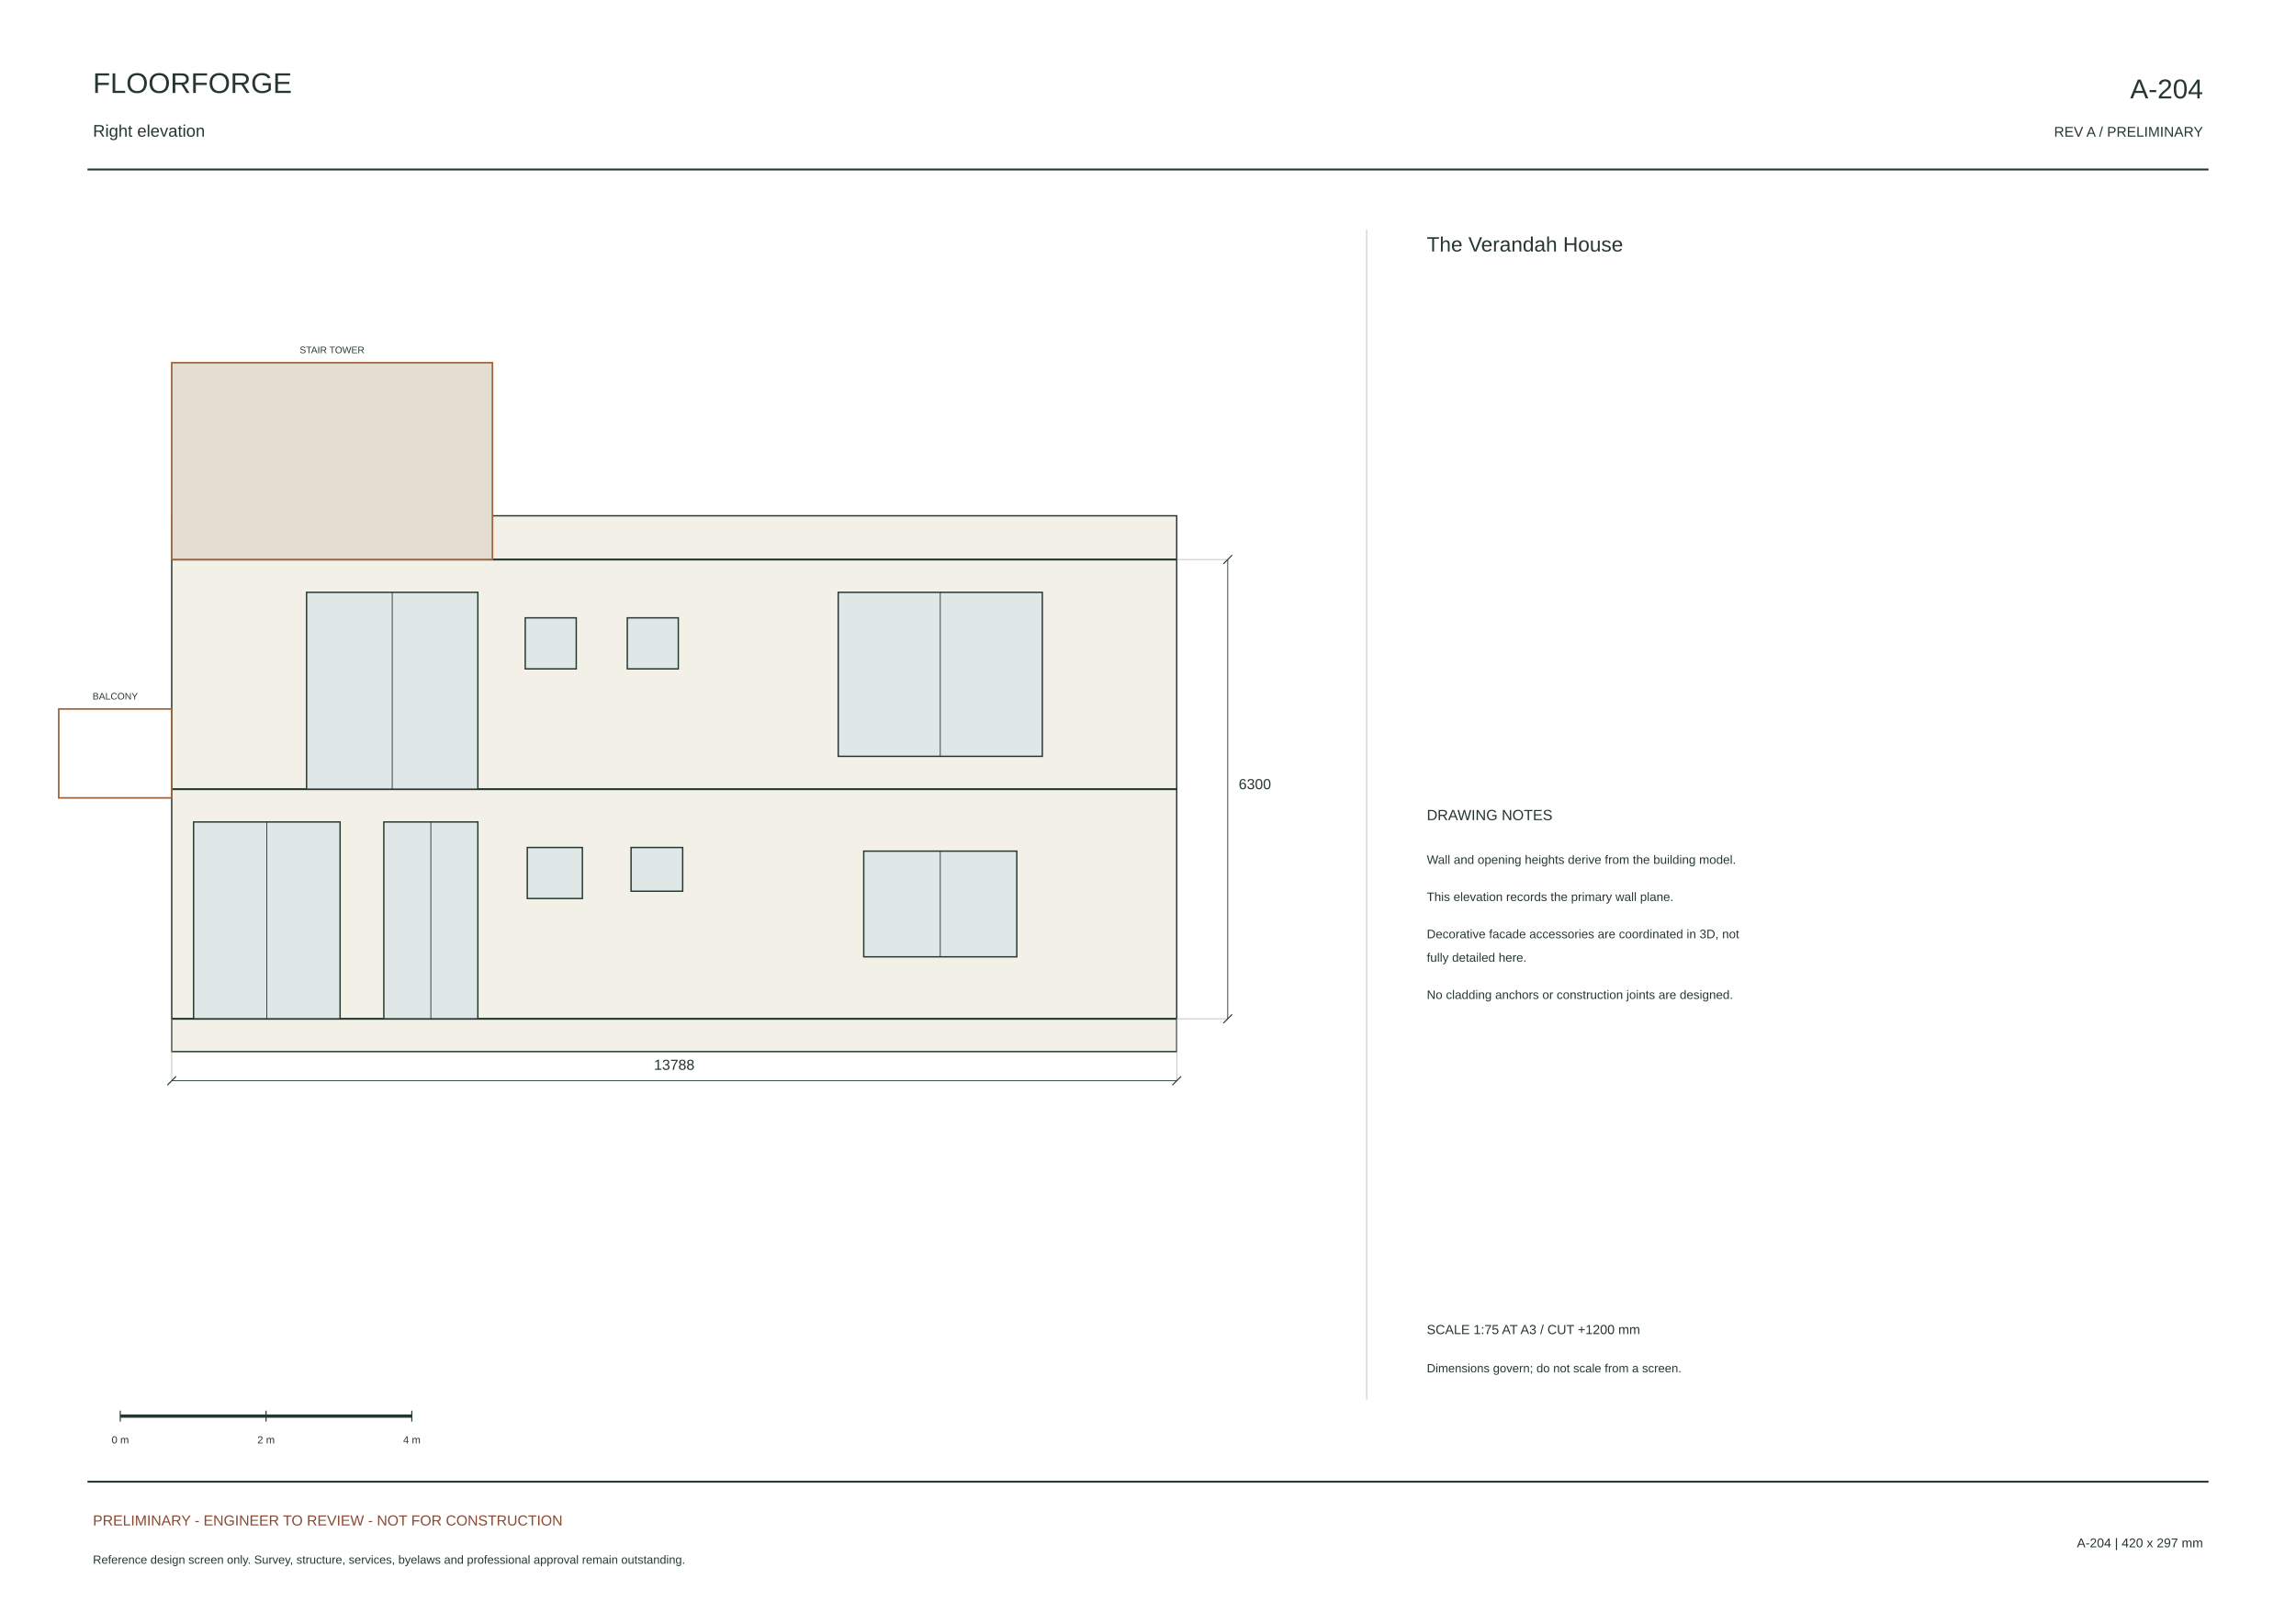
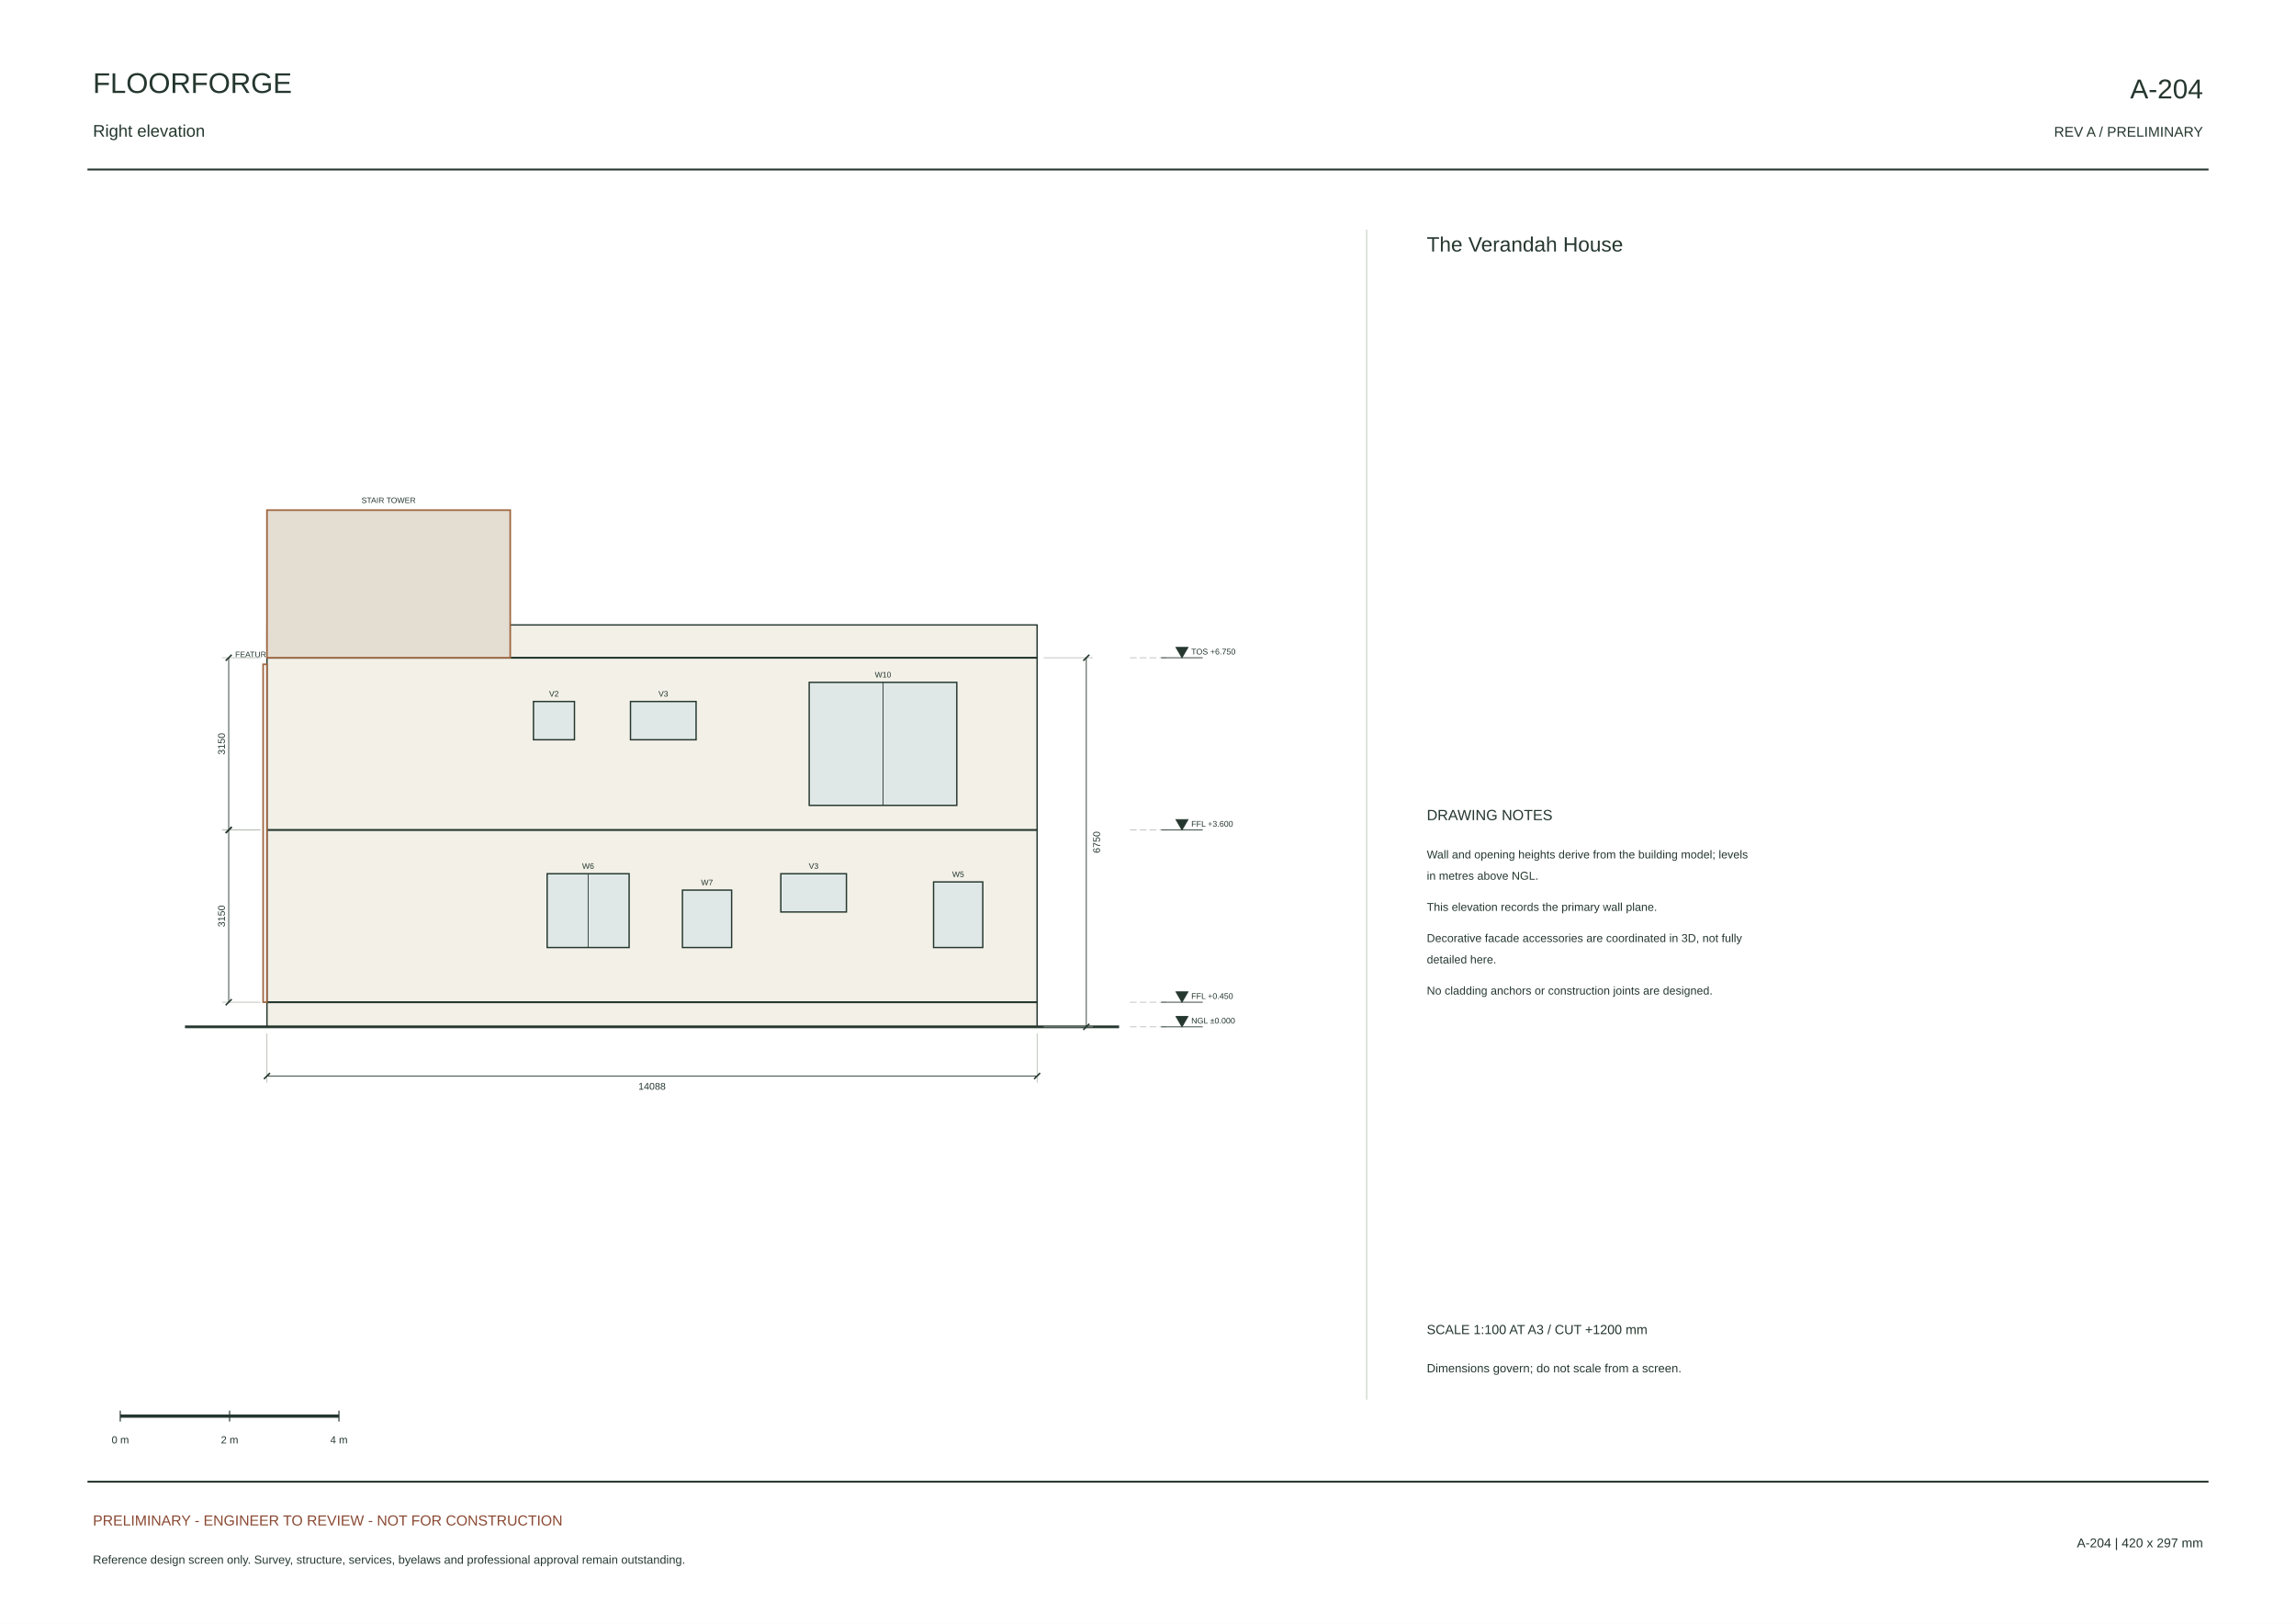
<svg xmlns="http://www.w3.org/2000/svg" width="420mm" height="297mm" viewBox="0 0 420 297">
  <rect width="420" height="297" fill="white" />
  <g font-family="Arial,Helvetica,sans-serif">
    <path d="M 16 31 H 404 M 16 271 H 404" stroke="#25372f" stroke-width=".35" />
    <text x="17" y="17" fill="#25372f" font-size="5.2" text-anchor="start">FLOORFORGE</text>
    <text x="17" y="25" fill="#25372f" font-size="3.1" text-anchor="start">Right elevation</text>
    <text x="403" y="18" fill="#25372f" font-size="5" text-anchor="end">A-204</text>
    <text x="403" y="25" fill="#25372f" font-size="2.6" text-anchor="end">REV A / PRELIMINARY</text>
-     <polygon points="31.413,192.333 215.253,192.333 215.253,94.333 31.413,94.333" fill="#f2f0e7" stroke="#25372f" stroke-width="0.25" />
-     <path d="M 31.413 186.333 L 215.253 186.333" fill="none" stroke="#25372f" stroke-width="0.35" />
-     <path d="M 31.413 144.333 L 215.253 144.333" fill="none" stroke="#25372f" stroke-width="0.35" />
-     <path d="M 31.413 102.333 L 215.253 102.333" fill="none" stroke="#25372f" stroke-width="0.35" />
-     <polygon points="35.413,186.333 62.213,186.333 62.213,150.333 35.413,150.333" fill="#dfe8e7" stroke="#25372f" stroke-width="0.25" />
-     <path d="M 48.813 186.333 L 48.813 150.333" fill="none" stroke="#25372f" stroke-width="0.15" />
-     <polygon points="70.213,186.333 87.413,186.333 87.413,150.333 70.213,150.333" fill="#dfe8e7" stroke="#25372f" stroke-width="0.25" />
-     <path d="M 78.813 186.333 L 78.813 150.333" fill="none" stroke="#25372f" stroke-width="0.15" />
-     <polygon points="96.453,164.333 106.533,164.333 106.533,155 96.453,155" fill="#dfe8e7" stroke="#25372f" stroke-width="0.25" />
-     <polygon points="115.44,163 124.88,163 124.88,155 115.44,155" fill="#dfe8e7" stroke="#25372f" stroke-width="0.25" />
-     <polygon points="158,175 186,175 186,155.667 158,155.667" fill="#dfe8e7" stroke="#25372f" stroke-width="0.25" />
-     <path d="M 172 175 L 172 155.667" fill="none" stroke="#25372f" stroke-width="0.15" />
-     <polygon points="56.08,144.333 87.413,144.333 87.413,108.333 56.08,108.333" fill="#dfe8e7" stroke="#25372f" stroke-width="0.25" />
-     <path d="M 71.747 144.333 L 71.747 108.333" fill="none" stroke="#25372f" stroke-width="0.15" />
-     <polygon points="96.08,122.333 105.413,122.333 105.413,113 96.08,113" fill="#dfe8e7" stroke="#25372f" stroke-width="0.25" />
-     <polygon points="114.747,122.333 124.08,122.333 124.08,113 114.747,113" fill="#dfe8e7" stroke="#25372f" stroke-width="0.25" />
-     <polygon points="153.333,138.333 190.667,138.333 190.667,108.333 153.333,108.333" fill="#dfe8e7" stroke="#25372f" stroke-width="0.25" />
-     <path d="M 172 138.333 L 172 108.333" fill="none" stroke="#25372f" stroke-width="0.15" />
-     <polygon points="10.747,145.933 31.413,145.933 31.413,129.667 10.747,129.667" fill="none" stroke="#9e653f" stroke-width="0.3" />
-     <text x="21.08" y="127.933" fill="#25372f" font-size="1.733" text-anchor="middle">BALCONY</text>
-     <polygon points="31.413,102.333 90.08,102.333 90.08,66.333 31.413,66.333" fill="#e3ddd2" stroke="#9e653f" stroke-width="0.3" />
-     <text x="60.747" y="64.6" fill="#25372f" font-size="1.733" text-anchor="middle">STAIR TOWER</text>
-     <path d="M 31.413 186.333 L 31.413 197.667" fill="none" stroke="#a8afa4" stroke-width="0.12" />
-     <path d="M 215.253 186.333 L 215.253 197.667" fill="none" stroke="#a8afa4" stroke-width="0.12" />
-     <path d="M 31.413 197.667 L 215.253 197.667" fill="none" stroke="#25372f" stroke-width="0.15" />
-     <path d="M 30.613 198.467 L 32.213 196.867" fill="none" stroke="#25372f" stroke-width="0.2" />
-     <path d="M 214.453 198.467 L 216.053 196.867" fill="none" stroke="#25372f" stroke-width="0.2" />
-     <text x="123.333" y="195.667" fill="#25372f" font-size="2.667" text-anchor="middle">13788</text>
-     <path d="M 215.253 186.333 L 224.587 186.333" fill="none" stroke="#a8afa4" stroke-width="0.12" />
-     <path d="M 215.253 102.333 L 224.587 102.333" fill="none" stroke="#a8afa4" stroke-width="0.12" />
-     <path d="M 224.587 186.333 L 224.587 102.333" fill="none" stroke="#25372f" stroke-width="0.15" />
-     <path d="M 223.787 187.133 L 225.387 185.533" fill="none" stroke="#25372f" stroke-width="0.2" />
-     <path d="M 223.787 103.133 L 225.387 101.533" fill="none" stroke="#25372f" stroke-width="0.2" />
-     <text x="226.587" y="144.333" fill="#25372f" font-size="2.667" text-anchor="start">6300</text>
+     <polygon points="48.835,187.8 189.715,187.8 189.715,114.3 48.835,114.3" fill="#f2f0e7" stroke="#25372f" stroke-width="0.25" />
+     <path d="M 33.835 187.8 L 204.715 187.8" fill="none" stroke="#25372f" stroke-width="0.5" />
+     <path d="M 48.835 183.3 L 189.715 183.3" fill="none" stroke="#25372f" stroke-width="0.35" />
+     <path d="M 48.835 151.8 L 189.715 151.8" fill="none" stroke="#25372f" stroke-width="0.35" />
+     <path d="M 48.835 120.3 L 189.715 120.3" fill="none" stroke="#25372f" stroke-width="0.35" />
+     <polygon points="100.085,173.3 115.085,173.3 115.085,159.8 100.085,159.8" fill="#dfe8e7" stroke="#25372f" stroke-width="0.25" />
+     <path d="M 107.585 173.3 L 107.585 159.8" fill="none" stroke="#25372f" stroke-width="0.15" />
+     <text x="107.585" y="158.9" fill="#25372f" font-size="1.45" text-anchor="middle">W6</text>
+     <polygon points="124.835,173.3 133.835,173.3 133.835,162.8 124.835,162.8" fill="#dfe8e7" stroke="#25372f" stroke-width="0.25" />
+     <text x="129.335" y="161.9" fill="#25372f" font-size="1.45" text-anchor="middle">W7</text>
+     <polygon points="142.835,166.8 154.835,166.8 154.835,159.8 142.835,159.8" fill="#dfe8e7" stroke="#25372f" stroke-width="0.25" />
+     <text x="148.835" y="158.9" fill="#25372f" font-size="1.45" text-anchor="middle">V3</text>
+     <polygon points="170.775,173.3 179.775,173.3 179.775,161.3 170.775,161.3" fill="#dfe8e7" stroke="#25372f" stroke-width="0.25" />
+     <text x="175.275" y="160.4" fill="#25372f" font-size="1.45" text-anchor="middle">W5</text>
+     <polygon points="97.585,135.3 105.085,135.3 105.085,128.3 97.585,128.3" fill="#dfe8e7" stroke="#25372f" stroke-width="0.25" />
+     <text x="101.335" y="127.4" fill="#25372f" font-size="1.45" text-anchor="middle">V2</text>
+     <polygon points="115.335,135.3 127.335,135.3 127.335,128.3 115.335,128.3" fill="#dfe8e7" stroke="#25372f" stroke-width="0.25" />
+     <text x="121.335" y="127.4" fill="#25372f" font-size="1.45" text-anchor="middle">V3</text>
+     <polygon points="148.025,147.3 175.025,147.3 175.025,124.8 148.025,124.8" fill="#dfe8e7" stroke="#25372f" stroke-width="0.25" />
+     <path d="M 161.525 147.3 L 161.525 124.8" fill="none" stroke="#25372f" stroke-width="0.15" />
+     <text x="161.525" y="123.9" fill="#25372f" font-size="1.45" text-anchor="middle">W10</text>
+     <polygon points="48.135,183.3 48.835,183.3 48.835,121.5 48.135,121.5" fill="none" stroke="#9e653f" stroke-width="0.3" />
+     <text x="48.485" y="120.2" fill="#25372f" font-size="1.45" text-anchor="middle">FEATURE WALL</text>
+     <polygon points="48.835,120.3 93.335,120.3 93.335,93.3 48.835,93.3" fill="#e3ddd2" stroke="#9e653f" stroke-width="0.3" />
+     <text x="71.085" y="92" fill="#25372f" font-size="1.45" text-anchor="middle">STAIR TOWER</text>
+     <path d="M 48.835 189 L 48.835 198" fill="none" stroke="#a8afa4" stroke-width="0.12" />
+     <path d="M 189.715 189 L 189.715 198" fill="none" stroke="#a8afa4" stroke-width="0.12" />
+     <path d="M 48.835 196.8 L 189.715 196.8" fill="none" stroke="#25372f" stroke-width="0.15" />
+     <path d="M 48.285 197.35 L 49.385 196.25" fill="none" stroke="#25372f" stroke-width="0.28" />
+     <path d="M 189.165 197.35 L 190.265 196.25" fill="none" stroke="#25372f" stroke-width="0.28" />
+     <text x="119.275" y="199.3" fill="#25372f" font-size="1.8" text-anchor="middle">14088</text>
+     <path d="M 190.915 187.8 L 199.915 187.8" fill="none" stroke="#a8afa4" stroke-width="0.12" />
+     <path d="M 190.915 120.3 L 199.915 120.3" fill="none" stroke="#a8afa4" stroke-width="0.12" />
+     <path d="M 198.715 187.8 L 198.715 120.3" fill="none" stroke="#25372f" stroke-width="0.15" />
+     <path d="M 198.165 188.35 L 199.265 187.25" fill="none" stroke="#25372f" stroke-width="0.28" />
+     <path d="M 198.165 120.85 L 199.265 119.75" fill="none" stroke="#25372f" stroke-width="0.28" />
+     <text x="201.215" y="154.05" fill="#25372f" font-size="1.8" text-anchor="middle" transform="rotate(-90.0 201.215 154.05)">6750</text>
+     <path d="M 47.635 183.3 L 40.635 183.3" fill="none" stroke="#a8afa4" stroke-width="0.12" />
+     <path d="M 47.635 151.8 L 40.635 151.8" fill="none" stroke="#a8afa4" stroke-width="0.12" />
+     <path d="M 41.835 183.3 L 41.835 151.8" fill="none" stroke="#25372f" stroke-width="0.15" />
+     <path d="M 41.285 183.85 L 42.385 182.75" fill="none" stroke="#25372f" stroke-width="0.28" />
+     <path d="M 41.285 152.35 L 42.385 151.25" fill="none" stroke="#25372f" stroke-width="0.28" />
+     <text x="41.135" y="167.55" fill="#25372f" font-size="1.8" text-anchor="middle" transform="rotate(-90.0 41.135 167.55)">3150</text>
+     <path d="M 47.635 151.8 L 40.635 151.8" fill="none" stroke="#a8afa4" stroke-width="0.12" />
+     <path d="M 47.635 120.3 L 40.635 120.3" fill="none" stroke="#a8afa4" stroke-width="0.12" />
+     <path d="M 41.835 151.8 L 41.835 120.3" fill="none" stroke="#25372f" stroke-width="0.15" />
+     <path d="M 41.285 152.35 L 42.385 151.25" fill="none" stroke="#25372f" stroke-width="0.28" />
+     <path d="M 41.285 120.85 L 42.385 119.75" fill="none" stroke="#25372f" stroke-width="0.28" />
+     <text x="41.135" y="136.05" fill="#25372f" font-size="1.8" text-anchor="middle" transform="rotate(-90.0 41.135 136.05)">3150</text>
+     <path d="M 206.715 187.8 L 213.715 187.8" fill="none" stroke="#a8afa4" stroke-width="0.12" stroke-dasharray="1.2 .6" />
+     <polygon points="215.115,185.9 217.315,185.9 216.215,187.8" fill="#25372f" stroke="#25372f" stroke-width="0.15" />
+     <path d="M 212.415 187.8 L 220.015 187.8" fill="none" stroke="#25372f" stroke-width="0.15" />
+     <text x="217.915" y="187.2" fill="#25372f" font-size="1.5" text-anchor="start">NGL ±0.000</text>
+     <path d="M 206.715 183.3 L 213.715 183.3" fill="none" stroke="#a8afa4" stroke-width="0.12" stroke-dasharray="1.2 .6" />
+     <polygon points="215.115,181.4 217.315,181.4 216.215,183.3" fill="#25372f" stroke="#25372f" stroke-width="0.15" />
+     <path d="M 212.415 183.3 L 220.015 183.3" fill="none" stroke="#25372f" stroke-width="0.15" />
+     <text x="217.915" y="182.7" fill="#25372f" font-size="1.5" text-anchor="start">FFL +0.450</text>
+     <path d="M 206.715 151.8 L 213.715 151.8" fill="none" stroke="#a8afa4" stroke-width="0.12" stroke-dasharray="1.2 .6" />
+     <polygon points="215.115,149.9 217.315,149.9 216.215,151.8" fill="#25372f" stroke="#25372f" stroke-width="0.15" />
+     <path d="M 212.415 151.8 L 220.015 151.8" fill="none" stroke="#25372f" stroke-width="0.15" />
+     <text x="217.915" y="151.2" fill="#25372f" font-size="1.5" text-anchor="start">FFL +3.600</text>
+     <path d="M 206.715 120.3 L 213.715 120.3" fill="none" stroke="#a8afa4" stroke-width="0.12" stroke-dasharray="1.2 .6" />
+     <polygon points="215.115,118.4 217.315,118.4 216.215,120.3" fill="#25372f" stroke="#25372f" stroke-width="0.15" />
+     <path d="M 212.415 120.3 L 220.015 120.3" fill="none" stroke="#25372f" stroke-width="0.15" />
+     <text x="217.915" y="119.7" fill="#25372f" font-size="1.5" text-anchor="start">TOS +6.750</text>
    <path d="M 250 42 V 256" stroke="#c9d0c7" stroke-width=".2" />
    <text x="261" y="46" fill="#25372f" font-size="3.8" text-anchor="start">The Verandah House</text>
    <text x="261" y="150" fill="#25372f" font-size="2.7" text-anchor="start">DRAWING NOTES</text>
-     <text x="261" y="158" fill="#25372f" font-size="2.25" text-anchor="start">Wall and opening heights derive from the building model.</text>
-     <text x="261" y="164.8" fill="#25372f" font-size="2.25" text-anchor="start">This elevation records the primary wall plane.</text>
-     <text x="261" y="171.6" fill="#25372f" font-size="2.25" text-anchor="start">Decorative facade accessories are coordinated in 3D, not</text>
-     <text x="261" y="175.9" fill="#25372f" font-size="2.25" text-anchor="start">fully detailed here.</text>
-     <text x="261" y="182.7" fill="#25372f" font-size="2.25" text-anchor="start">No cladding anchors or construction joints are designed.</text>
-     <text x="261" y="244" fill="#25372f" font-size="2.4" text-anchor="start">SCALE 1:75 AT A3 / CUT +1200 mm</text>
+     <text x="261" y="157" fill="#25372f" font-size="2.1" text-anchor="start">Wall and opening heights derive from the building model; levels</text>
+     <text x="261" y="160.9" fill="#25372f" font-size="2.1" text-anchor="start">in metres above NGL.</text>
+     <text x="261" y="166.6" fill="#25372f" font-size="2.1" text-anchor="start">This elevation records the primary wall plane.</text>
+     <text x="261" y="172.3" fill="#25372f" font-size="2.1" text-anchor="start">Decorative facade accessories are coordinated in 3D, not fully</text>
+     <text x="261" y="176.2" fill="#25372f" font-size="2.1" text-anchor="start">detailed here.</text>
+     <text x="261" y="181.9" fill="#25372f" font-size="2.1" text-anchor="start">No cladding anchors or construction joints are designed.</text>
+     <text x="261" y="244" fill="#25372f" font-size="2.4" text-anchor="start">SCALE 1:100 AT A3 / CUT +1200 mm</text>
    <text x="261" y="251" fill="#25372f" font-size="2.2" text-anchor="start">Dimensions govern; do not scale from a screen.</text>
-     <path d="M 22 259 H 75.333" stroke="#25372f" stroke-width=".6" />
+     <path d="M 22 259 H 62.0" stroke="#25372f" stroke-width=".6" />
    <path d="M 22.0 258 V 260" stroke="#25372f" stroke-width=".2" />
    <text x="22" y="264" fill="#25372f" font-size="1.9" text-anchor="middle">0 m</text>
-     <path d="M 48.667 258 V 260" stroke="#25372f" stroke-width=".2" />
-     <text x="48.667" y="264" fill="#25372f" font-size="1.9" text-anchor="middle">2 m</text>
-     <path d="M 75.333 258 V 260" stroke="#25372f" stroke-width=".2" />
-     <text x="75.333" y="264" fill="#25372f" font-size="1.9" text-anchor="middle">4 m</text>
+     <path d="M 42.0 258 V 260" stroke="#25372f" stroke-width=".2" />
+     <text x="42" y="264" fill="#25372f" font-size="1.9" text-anchor="middle">2 m</text>
+     <path d="M 62.0 258 V 260" stroke="#25372f" stroke-width=".2" />
+     <text x="62" y="264" fill="#25372f" font-size="1.9" text-anchor="middle">4 m</text>
    <text x="17" y="279" fill="#8a4933" font-size="2.65" text-anchor="start">PRELIMINARY - ENGINEER TO REVIEW - NOT FOR CONSTRUCTION</text>
    <text x="17" y="286" fill="#25372f" font-size="2.15" text-anchor="start">Reference design screen only. Survey, structure, services, byelaws and professional approval remain outstanding.</text>
    <text x="403" y="283" fill="#25372f" font-size="2.35" text-anchor="end">A-204  |  420 x 297 mm</text>
  </g>
</svg>
